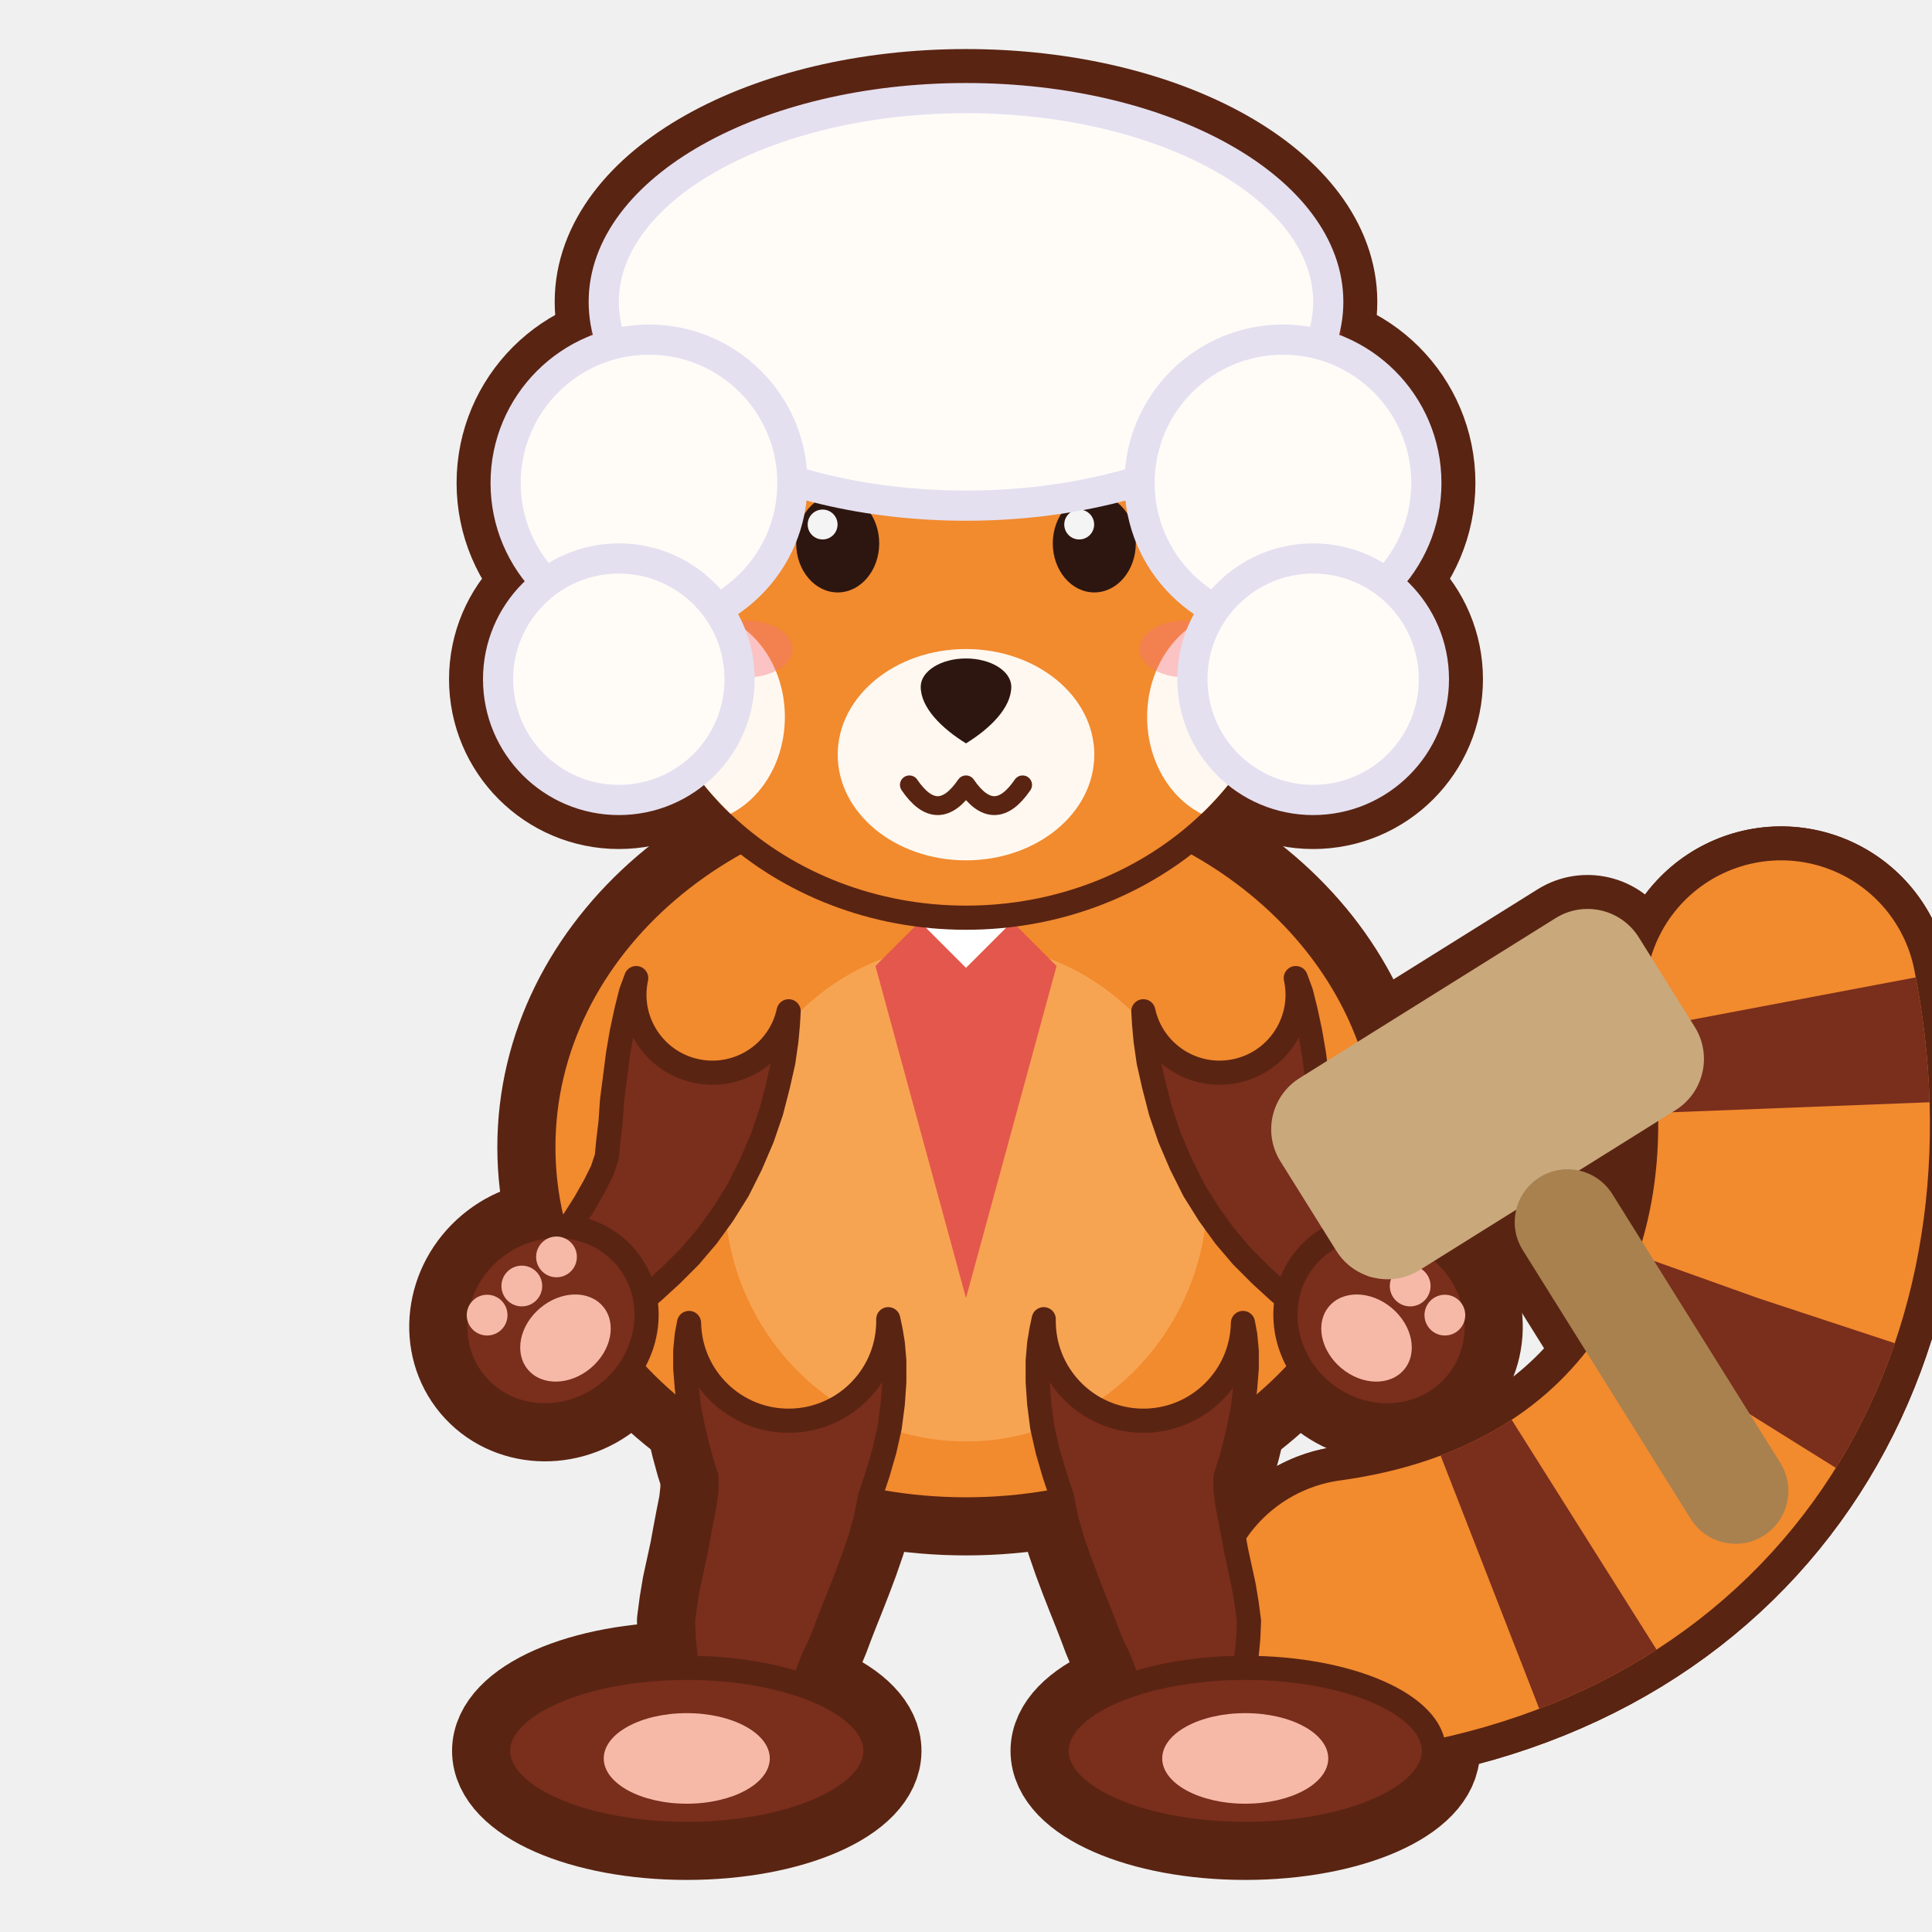
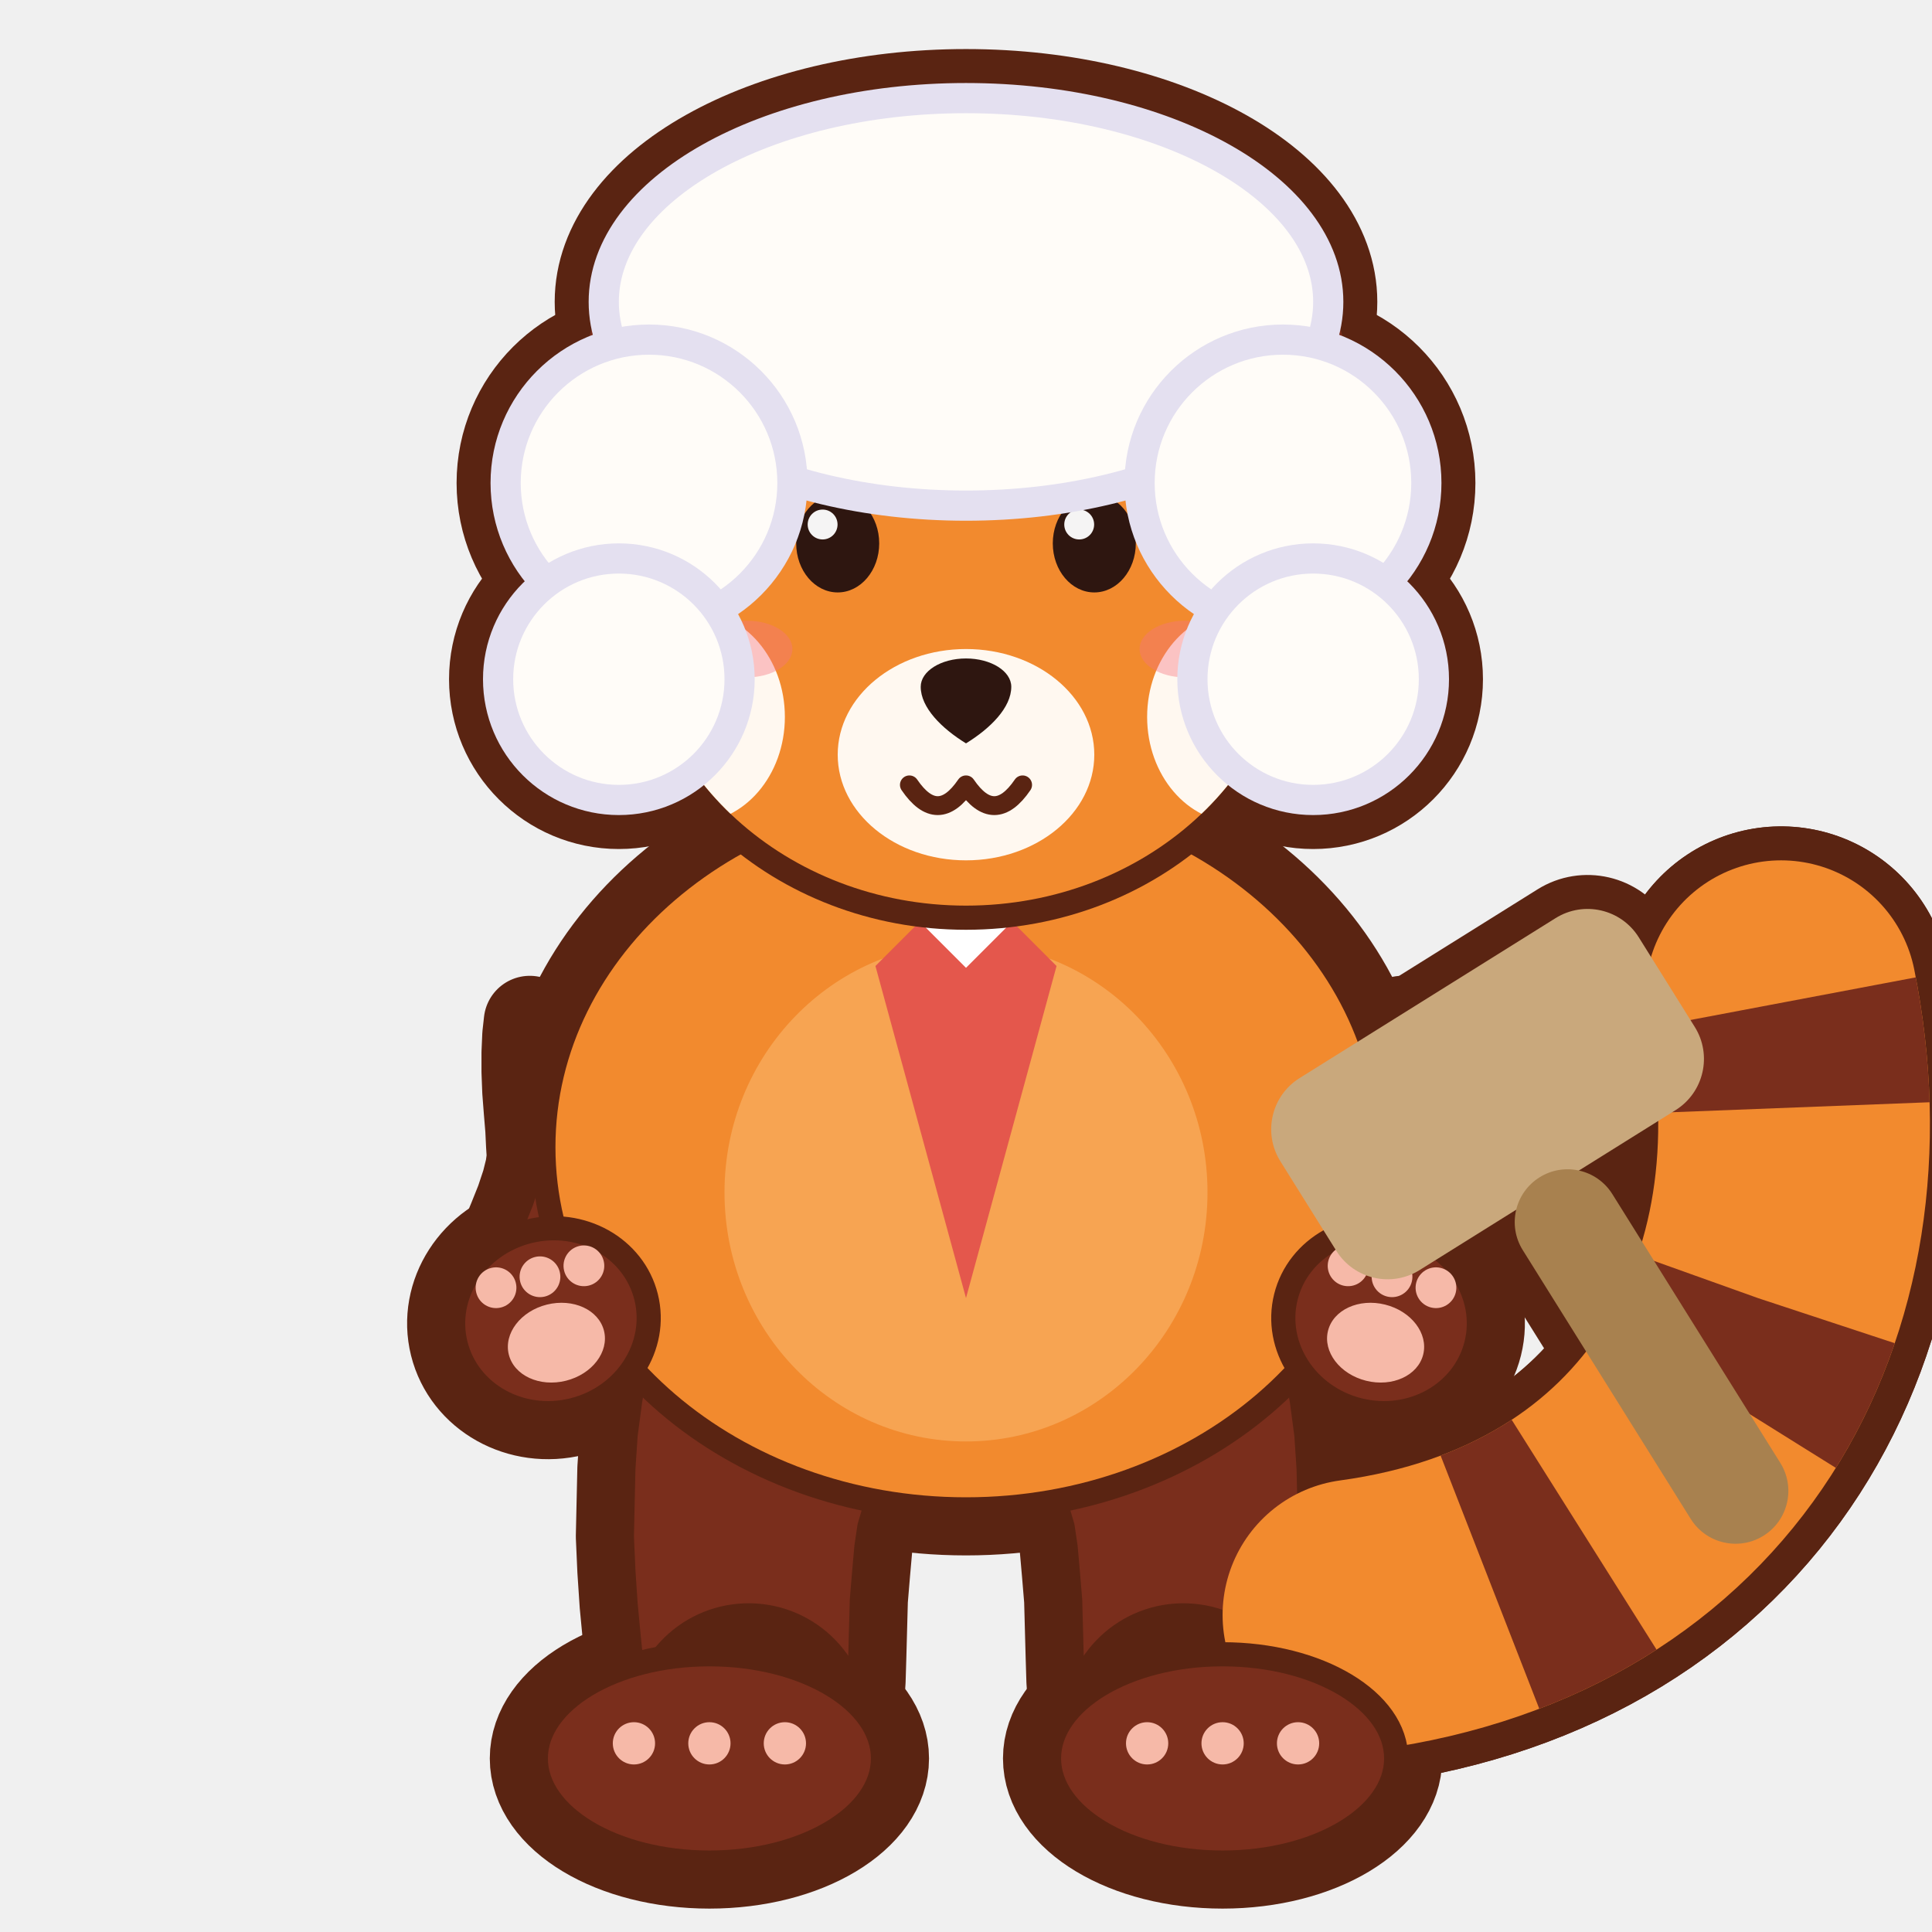
<svg xmlns="http://www.w3.org/2000/svg" viewBox="0 0 256 256" width="256" height="256" role="img" aria-labelledby="t-judge_red_panda">
  <g class="outline">
+     <path d="M87.7 169.8L86.9 171.6L86.1 174.2L85.1 177.6L84.2 181.4L83.5 185.6L82.9 190.1L82.6 194.6L82.5 199.1L82.4 203.6L82.6 208.1L82.9 212.6L83.3 216.8L83.7 220.7L84.1 224.1L84.5 226.9L84.8 228.9A14.4 14.4 0 0 1 113.6 228.0L113.7 225.7L113.9 222.7L114.0 219.4L114.1 215.7L114.2 212.0L114.5 208.4L114.8 205.0L115.2 202.3L116.0 199.6L117.0 196.5L118.1 193.0L119.0 189.5L119.9 186.0L120.6 182.7L121.1 179.7L121.3 177.4A17.2 17.2 0 0 1 87.7 169.8Z" fill="#5A2412" stroke="#5A2412" stroke-width="12.2" stroke-linejoin="round" />
+     <path d="M134.7 177.4L134.9 179.7L135.4 182.7L136.1 186.0L137.0 189.5L137.9 193.0L139.0 196.5L140.0 199.6L140.8 202.3L141.2 205.0L141.5 208.4L141.8 212.0L141.9 215.7L142.0 219.4L142.1 222.7L142.3 225.7L142.4 228.0A14.4 14.4 0 0 1 171.2 228.9L171.5 226.9L171.9 224.1L172.3 220.7L172.7 216.8L173.1 212.6L173.4 208.1L173.6 203.6L173.5 199.1L173.4 194.6L173.1 190.1L172.5 185.6L171.8 181.4L170.9 177.6L169.9 174.2L169.1 171.6L168.3 169.8A17.2 17.2 0 0 1 134.7 177.4Z" fill="#5A2412" stroke="#5A2412" stroke-width="12.2" stroke-linejoin="round" />
    <path d="M180 214C224 208 244 172 236 132" stroke-linecap="round" fill="none" stroke="#5A2412" stroke-width="45.0" stroke-linejoin="round" />
    <path d="M180 214C224 208 244 172 236 132" fill="none" stroke="#5A2412" stroke-width="45.0" stroke-linejoin="round" stroke-linecap="round" />
+     <path d="M70.2 135.4L70.0 137.2L69.9 139.5L69.9 142.0L70.0 144.6L70.2 147.2L70.4 149.6L70.5 151.7L70.6 153.3L70.4 154.8L69.9 156.8L69.1 159.2L68.1 161.7L67.1 164.1L66.1 166.4L65.2 168.5L64.7 170.2A9.8 9.8 0 0 1 82.0 179.2L82.9 178.0L84.1 176.4L85.6 174.3L87.2 171.7L89.0 168.9L90.7 165.9L92.3 162.6L93.6 159.1L94.8 155.4L95.6 151.8L96.1 148.3L96.4 144.9L96.5 141.9L96.5 139.3L96.4 137.3L96.2 135.9A13.0 13.0 0 0 1 70.2 135.4Z" fill="#5A2412" stroke="#5A2412" stroke-width="12.2" stroke-linejoin="round" />
+     <path d="M159.8 135.9L159.6 137.3L159.5 139.3L159.5 141.9L159.6 144.9L159.9 148.3L160.4 151.8L161.2 155.4L162.4 159.1L163.7 162.6L165.3 165.9L167.0 168.9L168.8 171.7L170.4 174.3L171.9 176.4L173.1 178.0L174.0 179.2A9.8 9.8 0 0 1 191.3 170.2L190.8 168.5L189.9 166.4L188.9 164.1L187.9 161.7L186.9 159.2L186.1 156.8L185.6 154.8L185.4 153.3L185.5 151.7L185.6 149.6L185.8 147.2L186.0 144.6L186.1 142.0L186.1 139.5L186.0 137.2L185.8 135.4A13.0 13.0 0 0 1 159.8 135.9Z" fill="#5A2412" stroke="#5A2412" stroke-width="12.2" stroke-linejoin="round" />
    <ellipse cx="128" cy="152" rx="56" ry="48" fill="#5A2412" stroke="#5A2412" stroke-width="12.2" stroke-linejoin="round" />
    <ellipse cx="128" cy="158" rx="32" ry="33" fill="#5A2412" stroke="#5A2412" stroke-width="9" stroke-linejoin="round" />
-     <path d="M91.3 175.3L91.0 176.9L90.8 179.0L90.8 181.3L91.0 183.8L91.3 186.5L91.8 189.1L92.4 191.6L93.0 193.8L93.6 195.7L93.6 197.4L93.4 199.2L93.0 201.2L92.6 203.3L92.2 205.5L91.7 207.8L91.2 210.1L90.8 212.5L90.5 214.8L90.6 217.1L90.8 219.2L91.1 221.2L91.5 222.9L91.9 224.5L92.4 225.8L92.8 226.9L93.3 227.8L93.7 228.4A5.5 5.5 0 0 1 104.7 228.4L105.1 227.5L105.5 226.5L105.9 225.3L106.2 224.2L106.6 222.9L107.0 221.7L107.5 220.4L108.0 219.2L108.6 218.0L109.1 216.8L109.7 215.2L110.4 213.4L111.2 211.4L112.1 209.1L113.0 206.7L113.9 204.1L114.7 201.3L115.3 198.3L116.3 195.3L117.2 192.2L117.9 189.1L118.3 186.0L118.5 183.1L118.5 180.3L118.3 178.0L118.0 176.2L117.7 174.8A13.2 13.2 0 0 1 91.3 175.3Z" fill="#5A2412" stroke="#5A2412" stroke-width="12.2" stroke-linejoin="round" />
-     <ellipse cx="91" cy="232" rx="25" ry="11" fill="#5A2412" stroke="#5A2412" stroke-width="12.2" stroke-linejoin="round" />
-     <ellipse cx="91" cy="233" rx="11" ry="6" fill="#5A2412" stroke="#5A2412" stroke-width="9" stroke-linejoin="round" />
-     <path d="M138.3 174.8L138.0 176.2L137.7 178.0L137.5 180.3L137.5 183.1L137.7 186.0L138.1 189.1L138.8 192.2L139.7 195.3L140.7 198.3L141.3 201.3L142.1 204.1L143.0 206.7L143.9 209.1L144.8 211.4L145.6 213.4L146.3 215.2L146.9 216.8L147.4 218.0L148.0 219.2L148.5 220.4L149.0 221.7L149.4 222.9L149.8 224.2L150.1 225.3L150.5 226.5L150.9 227.5L151.3 228.4A5.5 5.5 0 0 1 162.3 228.4L162.7 227.8L163.2 226.9L163.6 225.8L164.1 224.5L164.5 222.9L164.9 221.2L165.2 219.2L165.4 217.1L165.5 214.8L165.2 212.5L164.8 210.1L164.3 207.8L163.8 205.5L163.4 203.3L163.0 201.2L162.6 199.2L162.4 197.4L162.4 195.7L163.0 193.8L163.6 191.6L164.2 189.1L164.7 186.5L165.0 183.8L165.2 181.3L165.2 179.0L165.0 176.9L164.7 175.3A13.2 13.2 0 0 1 138.3 174.8Z" fill="#5A2412" stroke="#5A2412" stroke-width="12.2" stroke-linejoin="round" />
-     <ellipse cx="165" cy="232" rx="25" ry="11" fill="#5A2412" stroke="#5A2412" stroke-width="12.2" stroke-linejoin="round" />
-     <ellipse cx="165" cy="233" rx="11" ry="6" fill="#5A2412" stroke="#5A2412" stroke-width="9" stroke-linejoin="round" />
+     <ellipse cx="94" cy="233" rx="23.0" ry="13.8" fill="#5A2412" stroke="#5A2412" stroke-width="12.2" stroke-linejoin="round" />
+     <circle cx="84" cy="231" r="2.8" fill="#5A2412" stroke="#5A2412" stroke-width="9" stroke-linejoin="round" />
+     <circle cx="94" cy="231" r="2.8" fill="#5A2412" stroke="#5A2412" stroke-width="9" stroke-linejoin="round" />
+     <circle cx="104" cy="231" r="2.8" fill="#5A2412" stroke="#5A2412" stroke-width="9" stroke-linejoin="round" />
+     <ellipse cx="162" cy="233" rx="23.0" ry="13.8" fill="#5A2412" stroke="#5A2412" stroke-width="12.2" stroke-linejoin="round" />
+     <circle cx="152" cy="231" r="2.8" fill="#5A2412" stroke="#5A2412" stroke-width="9" stroke-linejoin="round" />
+     <circle cx="162" cy="231" r="2.8" fill="#5A2412" stroke="#5A2412" stroke-width="9" stroke-linejoin="round" />
+     <circle cx="172" cy="231" r="2.8" fill="#5A2412" stroke="#5A2412" stroke-width="9" stroke-linejoin="round" />
    <path d="m128 116-12 12 12 44 12-44z" fill="#5A2412" stroke="#5A2412" stroke-width="9" stroke-linejoin="round" />
    <path d="m118 114 10 10 10-10" fill="none" stroke="#5A2412" stroke-width="15.0" stroke-linejoin="round" stroke-linecap="round" />
    <g transform="translate(128,74) scale(0.5) translate(-128,-126)">
      <ellipse cx="62" cy="76" rx="35" ry="34" fill="#5A2412" stroke="#5A2412" stroke-width="18" stroke-linejoin="round" />
      <ellipse cx="64" cy="80" rx="21" ry="20" fill="#5A2412" stroke="#5A2412" stroke-width="18" stroke-linejoin="round" />
      <ellipse cx="194" cy="76" rx="35" ry="34" fill="#5A2412" stroke="#5A2412" stroke-width="18" stroke-linejoin="round" />
      <ellipse cx="192" cy="80" rx="21" ry="20" fill="#5A2412" stroke="#5A2412" stroke-width="18" stroke-linejoin="round" />
      <ellipse cx="128" cy="140" rx="86" ry="78" fill="#5A2412" stroke="#5A2412" stroke-width="18" stroke-linejoin="round" />
      <ellipse cx="94" cy="122" rx="11" ry="13" fill="#5A2412" stroke="#5A2412" stroke-width="18" stroke-linejoin="round" />
      <ellipse cx="162" cy="122" rx="11" ry="13" fill="#5A2412" stroke="#5A2412" stroke-width="18" stroke-linejoin="round" />
      <path d="M116 160a12 7.5 0 0 1 24 0c0 5.5-5.5 11-12 15-6.5-4-12-9.5-12-15z" fill="#5A2412" stroke="#5A2412" stroke-width="18" stroke-linejoin="round" />
    </g>
-     <path d="M84.3 129.6L83.6 131.5L83.0 133.9L82.4 136.7L81.9 139.6L81.5 142.7L81.1 145.8L80.9 148.7L80.6 151.2L80.4 153.3L79.8 155.1L78.8 157.1L77.5 159.4L76.1 161.6L74.5 163.8L73.0 166.0L71.6 167.9L70.3 169.7L69.5 171.2A5.2 5.2 0 0 1 77.2 178.2L78.4 177.4L80.0 176.3L82.0 174.8L84.2 173.1L86.6 171.1L89.0 168.9L91.4 166.5L93.7 163.8L95.8 160.9L97.8 157.7L99.5 154.3L101.0 150.8L102.2 147.3L103.1 143.8L103.8 140.7L104.2 137.9L104.4 135.7L104.5 134.0A10.3 10.3 0 0 1 84.3 129.6Z" fill="#5A2412" stroke="#5A2412" stroke-width="12.2" stroke-linejoin="round" />
-     <g transform="rotate(-40 73 175)">
+     <g transform="rotate(-14 73 175)">
      <ellipse cx="73" cy="175" rx="13" ry="12.2" fill="#5A2412" stroke="#5A2412" stroke-width="12.2" stroke-linejoin="round" />
      <ellipse cx="73" cy="178" rx="6.5" ry="5.2" fill="#5A2412" stroke="#5A2412" stroke-width="9" stroke-linejoin="round" />
      <circle cx="67" cy="169" r="2.7" fill="#5A2412" stroke="#5A2412" stroke-width="9" stroke-linejoin="round" />
      <circle cx="73" cy="169" r="2.7" fill="#5A2412" stroke="#5A2412" stroke-width="9" stroke-linejoin="round" />
      <circle cx="79" cy="169" r="2.7" fill="#5A2412" stroke="#5A2412" stroke-width="9" stroke-linejoin="round" />
    </g>
-     <path d="M151.5 134.0L151.6 135.7L151.8 137.9L152.2 140.7L152.9 143.8L153.8 147.3L155.0 150.8L156.5 154.3L158.2 157.7L160.2 160.9L162.3 163.8L164.6 166.5L167.0 168.9L169.4 171.1L171.8 173.1L174.0 174.8L176.0 176.3L177.6 177.4L178.8 178.2A5.2 5.2 0 0 1 186.5 171.2L185.7 169.7L184.4 167.9L183.0 166.0L181.5 163.8L179.9 161.6L178.5 159.4L177.2 157.1L176.2 155.1L175.6 153.3L175.4 151.2L175.1 148.7L174.9 145.8L174.5 142.7L174.1 139.6L173.6 136.7L173.0 133.9L172.4 131.5L171.7 129.6A10.3 10.3 0 0 1 151.5 134.0Z" fill="#5A2412" stroke="#5A2412" stroke-width="12.2" stroke-linejoin="round" />
-     <g transform="rotate(40 183 175)">
+     <g transform="rotate(14 183 175)">
      <ellipse cx="183" cy="175" rx="13" ry="12.2" fill="#5A2412" stroke="#5A2412" stroke-width="12.2" stroke-linejoin="round" />
      <ellipse cx="183" cy="178" rx="6.5" ry="5.2" fill="#5A2412" stroke="#5A2412" stroke-width="9" stroke-linejoin="round" />
      <circle cx="177" cy="169" r="2.7" fill="#5A2412" stroke="#5A2412" stroke-width="9" stroke-linejoin="round" />
      <circle cx="183" cy="169" r="2.7" fill="#5A2412" stroke="#5A2412" stroke-width="9" stroke-linejoin="round" />
      <circle cx="189" cy="169" r="2.7" fill="#5A2412" stroke="#5A2412" stroke-width="9" stroke-linejoin="round" />
    </g>
    <g>
      <ellipse cx="128" cy="40" rx="48" ry="27" fill="#5A2412" stroke="#5A2412" stroke-width="13" stroke-linejoin="round" />
      <circle cx="86" cy="64" r="19" fill="#5A2412" stroke="#5A2412" stroke-width="13" stroke-linejoin="round" />
      <circle cx="170" cy="64" r="19" fill="#5A2412" stroke="#5A2412" stroke-width="13" stroke-linejoin="round" />
      <circle cx="82" cy="90" r="16" fill="#5A2412" stroke="#5A2412" stroke-width="13" stroke-linejoin="round" />
      <circle cx="174" cy="90" r="16" fill="#5A2412" stroke="#5A2412" stroke-width="13" stroke-linejoin="round" />
    </g>
    <g transform="rotate(-32 204 156)">
      <rect x="176" y="128" width="56" height="30" rx="8" fill="#5A2412" stroke="#5A2412" stroke-width="9" stroke-linejoin="round" />
      <rect x="197" y="156" width="14" height="56" rx="7" fill="#5A2412" stroke="#5A2412" stroke-width="9" stroke-linejoin="round" />
    </g>
  </g>
+   <path d="M87.7 169.8L86.9 171.6L86.1 174.2L85.1 177.6L84.2 181.4L83.5 185.6L82.9 190.1L82.6 194.6L82.5 199.1L82.4 203.6L82.6 208.1L82.9 212.6L83.3 216.8L83.7 220.7L84.1 224.1L84.5 226.9L84.8 228.9A14.4 14.4 0 0 1 113.6 228.0L113.7 225.7L113.9 222.7L114.0 219.4L114.1 215.7L114.2 212.0L114.5 208.4L114.8 205.0L115.2 202.3L116.0 199.6L117.0 196.5L118.1 193.0L119.0 189.5L119.9 186.0L120.6 182.7L121.1 179.7L121.3 177.4A17.2 17.2 0 0 1 87.7 169.8Z" fill="#7A2E1C" stroke="#5A2412" stroke-width="3.2" stroke-linejoin="round" />
+   <path d="M134.7 177.4L134.9 179.7L135.4 182.7L136.1 186.0L137.0 189.5L137.9 193.0L139.0 196.5L140.0 199.6L140.8 202.3L141.2 205.0L141.5 208.4L141.8 212.0L141.9 215.7L142.0 219.4L142.1 222.7L142.3 225.7L142.4 228.0A14.4 14.4 0 0 1 171.2 228.9L171.5 226.9L171.9 224.1L172.3 220.7L172.7 216.8L173.1 212.6L173.4 208.1L173.6 203.6L173.5 199.1L173.4 194.6L173.1 190.1L172.5 185.6L171.8 181.4L170.9 177.6L169.9 174.2L169.1 171.6L168.3 169.8A17.2 17.2 0 0 1 134.7 177.4Z" fill="#7A2E1C" stroke="#5A2412" stroke-width="3.2" stroke-linejoin="round" />
  <path d="M180 214C224 208 244 172 236 132" fill="none" stroke="#F28A2E" stroke-width="36" stroke-linecap="round" />
  <path d="M180 214C224 208 244 172 236 132" fill="none" stroke="#7A2E1C" stroke-width="36" stroke-dasharray="14 26" stroke-dashoffset="22" />
+   <path d="M70.2 135.4L70.0 137.2L69.9 139.5L69.9 142.0L70.0 144.6L70.2 147.2L70.4 149.6L70.5 151.7L70.6 153.3L70.4 154.8L69.9 156.8L69.1 159.2L68.1 161.7L67.1 164.1L66.1 166.4L65.2 168.5L64.7 170.2A9.8 9.8 0 0 1 82.0 179.2L82.9 178.0L84.1 176.4L85.6 174.3L87.2 171.7L89.0 168.9L90.7 165.9L92.3 162.6L93.6 159.1L94.8 155.4L95.6 151.8L96.1 148.3L96.4 144.9L96.5 141.9L96.5 139.3L96.4 137.3L96.2 135.9A13.0 13.0 0 0 1 70.2 135.4Z" fill="#7A2E1C" stroke="#5A2412" stroke-width="3.2" stroke-linejoin="round" />
+   <path d="M159.8 135.9L159.6 137.3L159.5 139.3L159.5 141.9L159.6 144.9L159.9 148.3L160.4 151.8L161.2 155.4L162.4 159.1L163.7 162.6L165.3 165.9L167.0 168.9L168.8 171.7L170.4 174.3L171.9 176.4L173.1 178.0L174.0 179.2A9.8 9.8 0 0 1 191.3 170.2L190.8 168.5L189.9 166.4L188.9 164.1L187.9 161.7L186.9 159.2L186.1 156.8L185.6 154.8L185.4 153.3L185.5 151.7L185.6 149.6L185.8 147.2L186.0 144.6L186.1 142.0L186.1 139.5L186.0 137.2L185.8 135.4A13.0 13.0 0 0 1 159.8 135.9Z" fill="#7A2E1C" stroke="#5A2412" stroke-width="3.2" stroke-linejoin="round" />
  <ellipse cx="128" cy="152" rx="56" ry="48" fill="#F28A2E" stroke="#5A2412" stroke-width="3.2" />
  <ellipse cx="128" cy="158" rx="32" ry="33" fill="#F7A452" />
-   <path d="M91.3 175.3L91.0 176.9L90.8 179.0L90.8 181.3L91.0 183.8L91.3 186.5L91.8 189.1L92.4 191.6L93.0 193.8L93.6 195.7L93.6 197.4L93.4 199.2L93.0 201.2L92.6 203.3L92.2 205.5L91.7 207.8L91.2 210.1L90.8 212.5L90.5 214.8L90.6 217.1L90.8 219.2L91.1 221.2L91.5 222.9L91.9 224.5L92.4 225.8L92.8 226.9L93.3 227.8L93.7 228.4A5.5 5.5 0 0 1 104.7 228.4L105.1 227.5L105.5 226.5L105.9 225.3L106.2 224.2L106.6 222.9L107.0 221.7L107.5 220.4L108.0 219.2L108.6 218.0L109.1 216.8L109.7 215.2L110.4 213.4L111.2 211.4L112.1 209.1L113.0 206.7L113.9 204.1L114.7 201.3L115.3 198.3L116.3 195.3L117.2 192.2L117.9 189.1L118.3 186.0L118.5 183.1L118.5 180.3L118.3 178.0L118.0 176.2L117.7 174.8A13.2 13.2 0 0 1 91.3 175.3Z" fill="#7A2E1C" stroke="#5A2412" stroke-width="3.2" stroke-linejoin="round" />
-   <ellipse cx="91" cy="232" rx="25" ry="11" fill="#7A2E1C" stroke="#5A2412" stroke-width="3.2" />
-   <ellipse cx="91" cy="233" rx="11" ry="6" fill="#F6B9A8" />
-   <path d="M138.3 174.8L138.0 176.2L137.7 178.0L137.5 180.3L137.5 183.1L137.7 186.0L138.1 189.1L138.8 192.2L139.7 195.3L140.7 198.3L141.3 201.3L142.1 204.1L143.0 206.7L143.9 209.1L144.8 211.4L145.6 213.4L146.3 215.2L146.9 216.8L147.4 218.0L148.0 219.2L148.5 220.4L149.0 221.7L149.4 222.9L149.8 224.2L150.1 225.3L150.5 226.5L150.9 227.5L151.3 228.4A5.5 5.5 0 0 1 162.3 228.4L162.7 227.8L163.2 226.9L163.6 225.8L164.1 224.5L164.5 222.9L164.9 221.2L165.2 219.2L165.4 217.1L165.5 214.8L165.2 212.5L164.8 210.1L164.3 207.8L163.8 205.5L163.4 203.3L163.0 201.2L162.6 199.2L162.4 197.4L162.4 195.7L163.0 193.8L163.6 191.6L164.2 189.1L164.7 186.5L165.0 183.8L165.2 181.3L165.2 179.0L165.0 176.9L164.7 175.3A13.2 13.2 0 0 1 138.3 174.8Z" fill="#7A2E1C" stroke="#5A2412" stroke-width="3.2" stroke-linejoin="round" />
-   <ellipse cx="165" cy="232" rx="25" ry="11" fill="#7A2E1C" stroke="#5A2412" stroke-width="3.2" />
-   <ellipse cx="165" cy="233" rx="11" ry="6" fill="#F6B9A8" />
+   <ellipse cx="94" cy="233" rx="23.0" ry="13.8" fill="#7A2E1C" stroke="#5A2412" stroke-width="3.2" />
+   <circle cx="84" cy="231" r="2.8" fill="#F6B9A8" />
+   <circle cx="94" cy="231" r="2.8" fill="#F6B9A8" />
+   <circle cx="104" cy="231" r="2.8" fill="#F6B9A8" />
+   <ellipse cx="162" cy="233" rx="23.0" ry="13.8" fill="#7A2E1C" stroke="#5A2412" stroke-width="3.2" />
+   <circle cx="152" cy="231" r="2.8" fill="#F6B9A8" />
+   <circle cx="162" cy="231" r="2.8" fill="#F6B9A8" />
+   <circle cx="172" cy="231" r="2.8" fill="#F6B9A8" />
  <path d="m128 116-12 12 12 44 12-44z" fill="#E4574C" />
  <path d="m118 114 10 10 10-10" fill="none" stroke="#FFFFFF" stroke-width="6" />
  <g transform="translate(128,74) scale(0.5) translate(-128,-126)">
    <g class="outline">
      <ellipse cx="62" cy="76" rx="35" ry="34" fill="#5A2412" stroke="#5A2412" stroke-width="12.8" stroke-linejoin="round" />
      <ellipse cx="64" cy="80" rx="21" ry="20" fill="#5A2412" stroke="#5A2412" stroke-width="12.8" stroke-linejoin="round" />
      <ellipse cx="194" cy="76" rx="35" ry="34" fill="#5A2412" stroke="#5A2412" stroke-width="12.8" stroke-linejoin="round" />
      <ellipse cx="192" cy="80" rx="21" ry="20" fill="#5A2412" stroke="#5A2412" stroke-width="12.8" stroke-linejoin="round" />
      <ellipse cx="128" cy="140" rx="86" ry="78" fill="#5A2412" stroke="#5A2412" stroke-width="12.8" stroke-linejoin="round" />
      <ellipse cx="94" cy="122" rx="11" ry="13" fill="#5A2412" stroke="#5A2412" stroke-width="12.8" stroke-linejoin="round" />
      <ellipse cx="162" cy="122" rx="11" ry="13" fill="#5A2412" stroke="#5A2412" stroke-width="12.8" stroke-linejoin="round" />
      <path d="M116 160a12 7.5 0 0 1 24 0c0 5.5-5.5 11-12 15-6.5-4-12-9.5-12-15z" fill="#5A2412" stroke="#5A2412" stroke-width="12.8" stroke-linejoin="round" />
      <path d="M113 186q7.5 11 15 0 q7.5 11 15 0" stroke-linecap="round" fill="none" stroke="#5A2412" stroke-width="17.8" stroke-linejoin="round" />
    </g>
    <ellipse cx="62" cy="76" rx="35" ry="34" fill="#7A2E1C" />
    <ellipse cx="64" cy="80" rx="21" ry="20" fill="#F6B9A8" />
    <ellipse cx="194" cy="76" rx="35" ry="34" fill="#7A2E1C" />
    <ellipse cx="192" cy="80" rx="21" ry="20" fill="#F6B9A8" />
    <ellipse cx="128" cy="140" rx="86" ry="78" fill="#F28A2E" />
    <defs>
      <clipPath id="clip-red_panda">
        <ellipse cx="128" cy="140" rx="86" ry="78" />
      </clipPath>
    </defs>
    <g clip-path="url(#clip-red_panda)">
      <ellipse cx="98" cy="88" rx="11" ry="8" fill="#FFF8F0" />
      <ellipse cx="158" cy="88" rx="11" ry="8" fill="#FFF8F0" />
      <ellipse cx="56" cy="168" rx="24" ry="28" fill="#FFF8F0" />
      <ellipse cx="200" cy="168" rx="24" ry="28" fill="#FFF8F0" />
      <ellipse cx="128" cy="178" rx="34" ry="28" fill="#FFF8F0" />
    </g>
    <ellipse cx="94" cy="122" rx="11" ry="13" fill="#2E1610" />
    <circle cx="90" cy="117" r="3.96" fill="#FFFFFF" opacity="0.95" />
    <ellipse cx="162" cy="122" rx="11" ry="13" fill="#2E1610" />
    <circle cx="158" cy="117" r="3.96" fill="#FFFFFF" opacity="0.95" />
    <ellipse cx="70" cy="150" rx="12" ry="7.5" fill="#F4737F" opacity="0.4" />
    <ellipse cx="186" cy="150" rx="12" ry="7.5" fill="#F4737F" opacity="0.4" />
    <path d="M116 160a12 7.5 0 0 1 24 0c0 5.5-5.5 11-12 15-6.5-4-12-9.5-12-15z" fill="#2E1610" />
    <path d="M113 186q7.5 11 15 0 q7.5 11 15 0" fill="none" stroke="#5A2412" stroke-width="5" stroke-linecap="round" stroke-linejoin="round" />
  </g>
-   <path d="M84.3 129.6L83.6 131.5L83.0 133.9L82.4 136.7L81.9 139.6L81.5 142.7L81.1 145.8L80.9 148.7L80.6 151.2L80.4 153.3L79.8 155.1L78.8 157.1L77.5 159.4L76.1 161.6L74.5 163.8L73.0 166.0L71.6 167.9L70.3 169.7L69.5 171.2A5.2 5.2 0 0 1 77.2 178.2L78.4 177.4L80.0 176.3L82.0 174.8L84.2 173.1L86.6 171.1L89.0 168.9L91.4 166.5L93.7 163.8L95.8 160.9L97.8 157.7L99.5 154.3L101.0 150.8L102.2 147.3L103.1 143.8L103.8 140.7L104.2 137.9L104.4 135.7L104.5 134.0A10.3 10.3 0 0 1 84.3 129.6Z" fill="#7A2E1C" stroke="#5A2412" stroke-width="3.2" stroke-linejoin="round" />
-   <g transform="rotate(-40 73 175)">
+   <g transform="rotate(-14 73 175)">
    <ellipse cx="73" cy="175" rx="13" ry="12.2" fill="#7A2E1C" stroke="#5A2412" stroke-width="3.2" />
    <ellipse cx="73" cy="178" rx="6.5" ry="5.2" fill="#F6B9A8" />
    <circle cx="67" cy="169" r="2.7" fill="#F6B9A8" />
    <circle cx="73" cy="169" r="2.7" fill="#F6B9A8" />
    <circle cx="79" cy="169" r="2.7" fill="#F6B9A8" />
  </g>
-   <path d="M151.5 134.0L151.6 135.7L151.8 137.9L152.2 140.7L152.9 143.8L153.8 147.3L155.0 150.8L156.5 154.3L158.2 157.7L160.2 160.9L162.3 163.8L164.6 166.5L167.0 168.9L169.4 171.1L171.8 173.1L174.0 174.8L176.0 176.3L177.6 177.4L178.8 178.2A5.2 5.2 0 0 1 186.5 171.2L185.7 169.7L184.4 167.9L183.0 166.0L181.5 163.8L179.9 161.6L178.5 159.4L177.2 157.1L176.2 155.1L175.6 153.3L175.4 151.2L175.1 148.7L174.9 145.8L174.5 142.7L174.1 139.6L173.6 136.7L173.0 133.9L172.4 131.5L171.7 129.6A10.3 10.3 0 0 1 151.5 134.0Z" fill="#7A2E1C" stroke="#5A2412" stroke-width="3.2" stroke-linejoin="round" />
-   <g transform="rotate(40 183 175)">
+   <g transform="rotate(14 183 175)">
    <ellipse cx="183" cy="175" rx="13" ry="12.2" fill="#7A2E1C" stroke="#5A2412" stroke-width="3.2" />
    <ellipse cx="183" cy="178" rx="6.5" ry="5.2" fill="#F6B9A8" />
    <circle cx="177" cy="169" r="2.7" fill="#F6B9A8" />
    <circle cx="183" cy="169" r="2.7" fill="#F6B9A8" />
    <circle cx="189" cy="169" r="2.7" fill="#F6B9A8" />
  </g>
  <g fill="#FFFCF8" stroke="#E4E0F0" stroke-width="4">
    <ellipse cx="128" cy="40" rx="48" ry="27" />
    <circle cx="86" cy="64" r="19" />
    <circle cx="170" cy="64" r="19" />
    <circle cx="82" cy="90" r="16" />
    <circle cx="174" cy="90" r="16" />
  </g>
  <g transform="rotate(-32 204 156)">
    <rect x="176" y="128" width="56" height="30" rx="8" fill="#C9A87C" />
    <rect x="197" y="156" width="14" height="56" rx="7" fill="#A8814F" />
  </g>
</svg>
